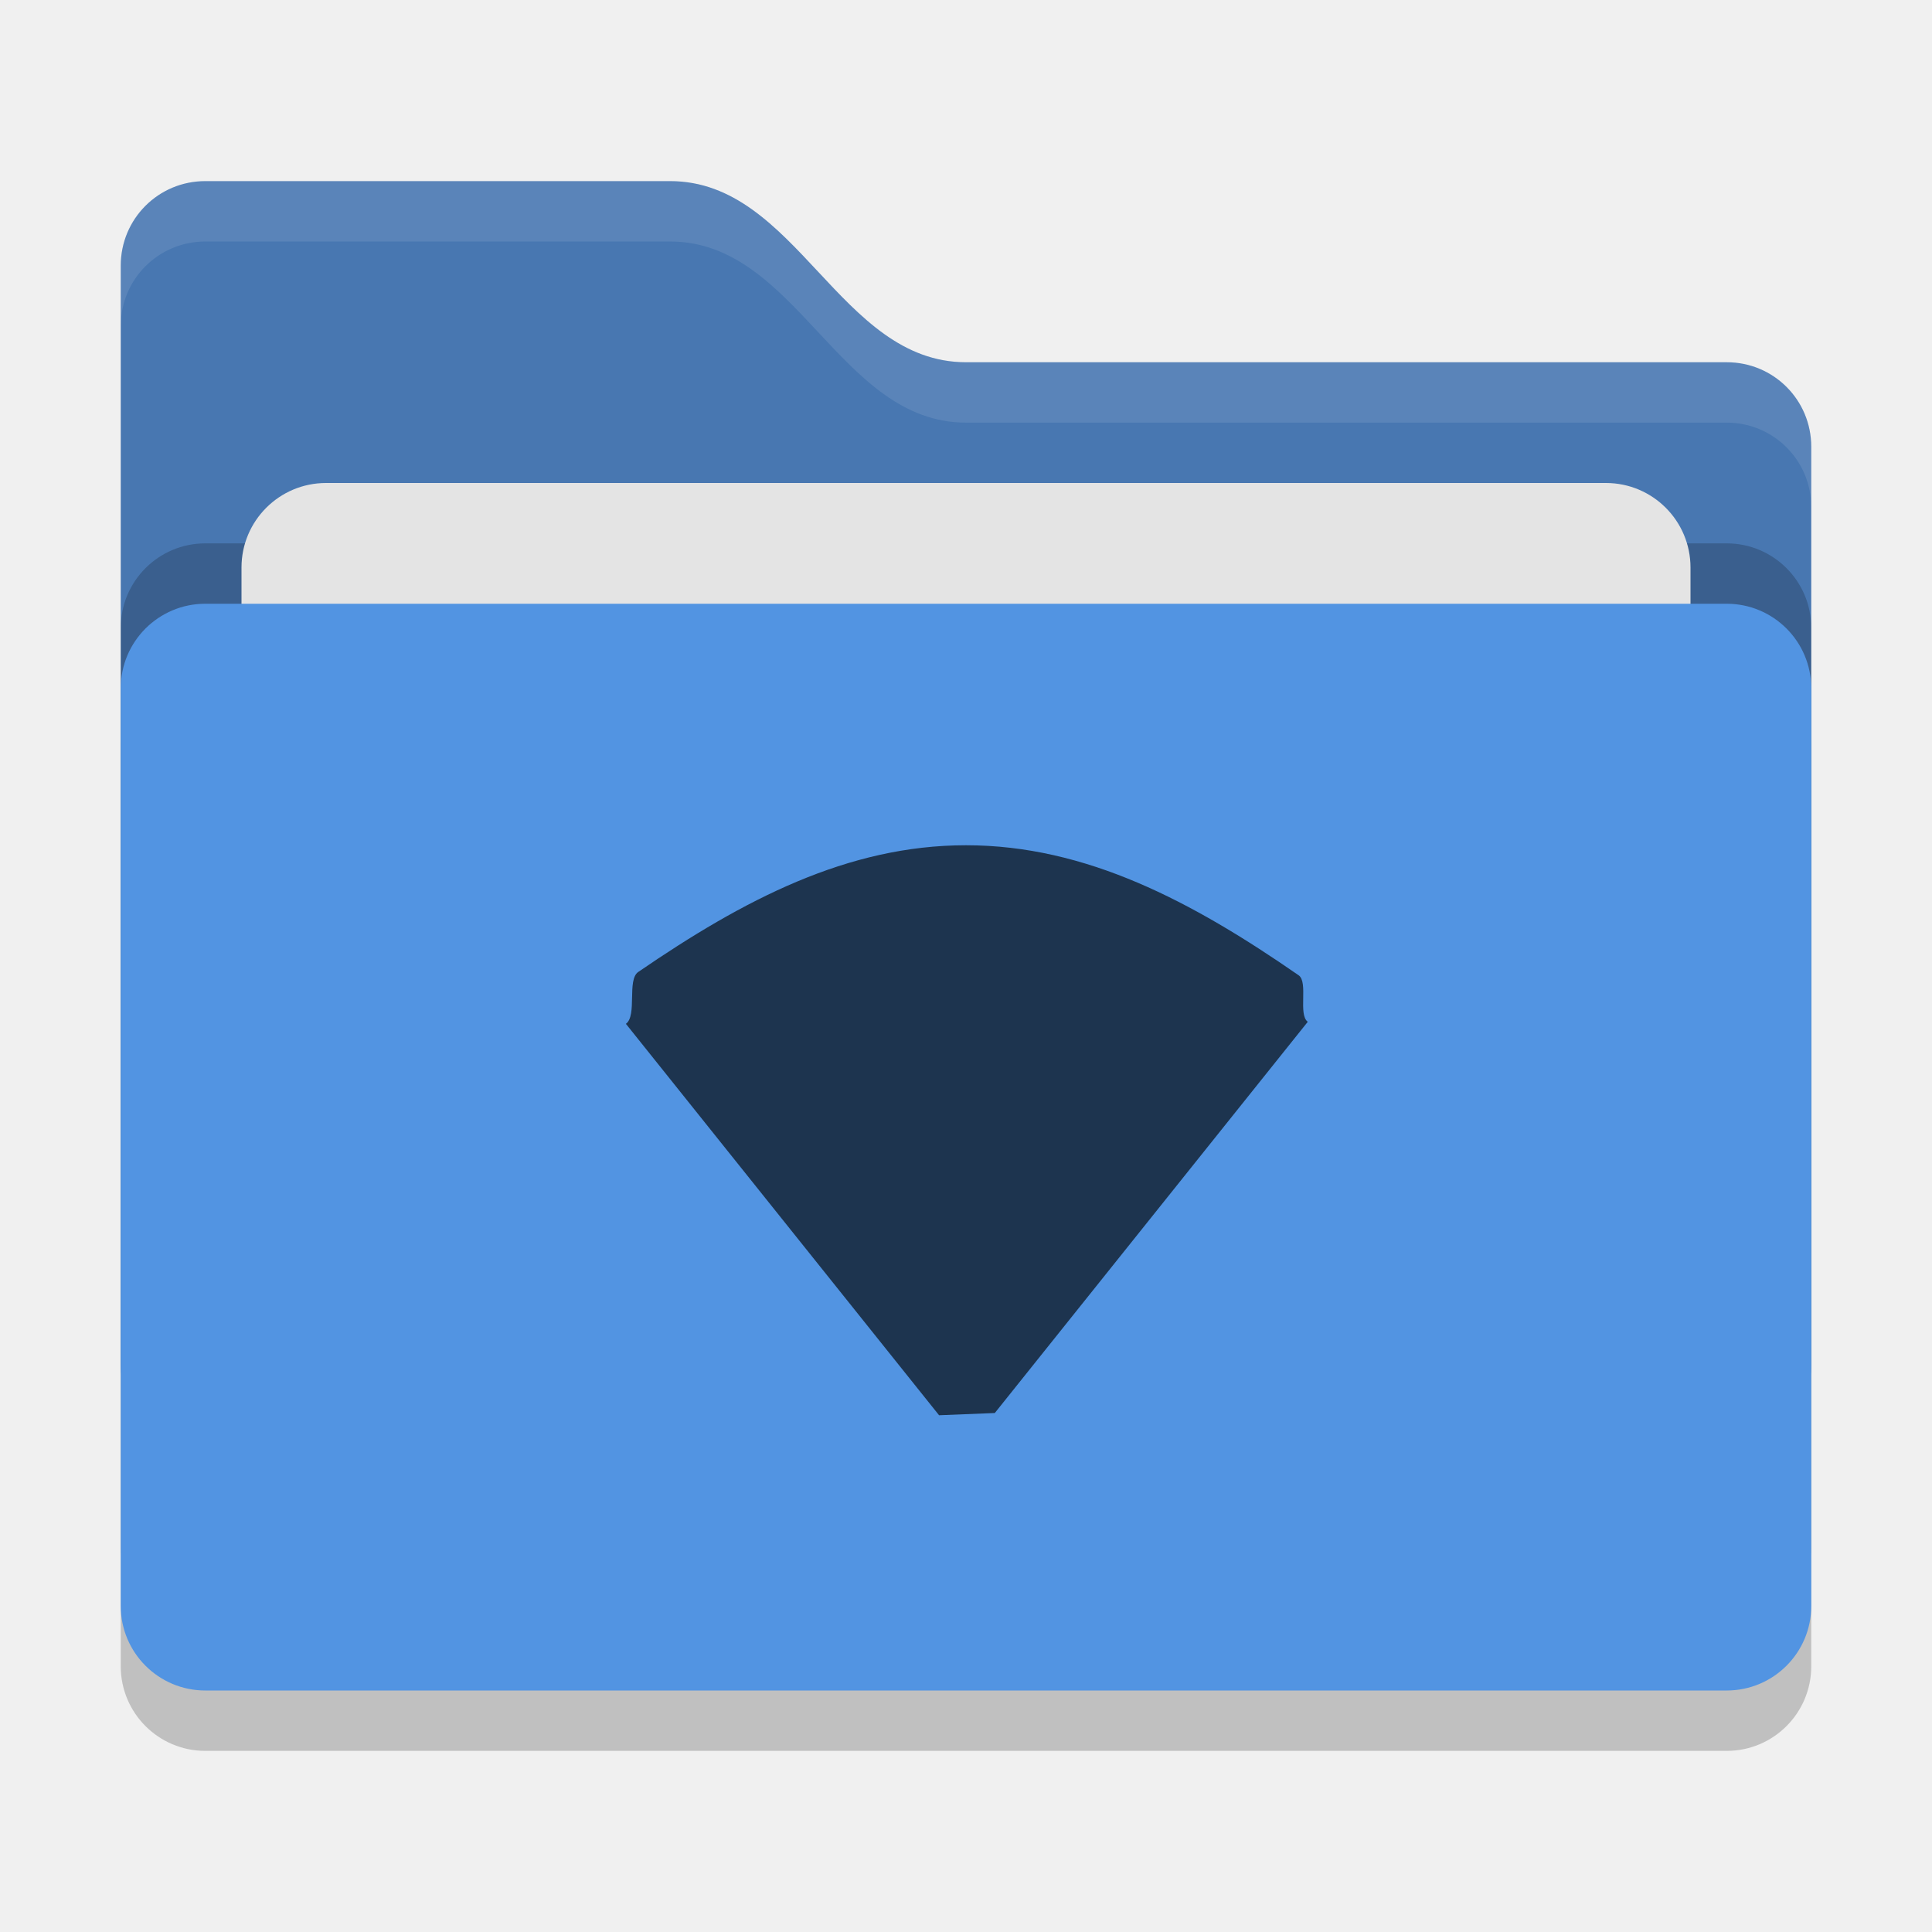
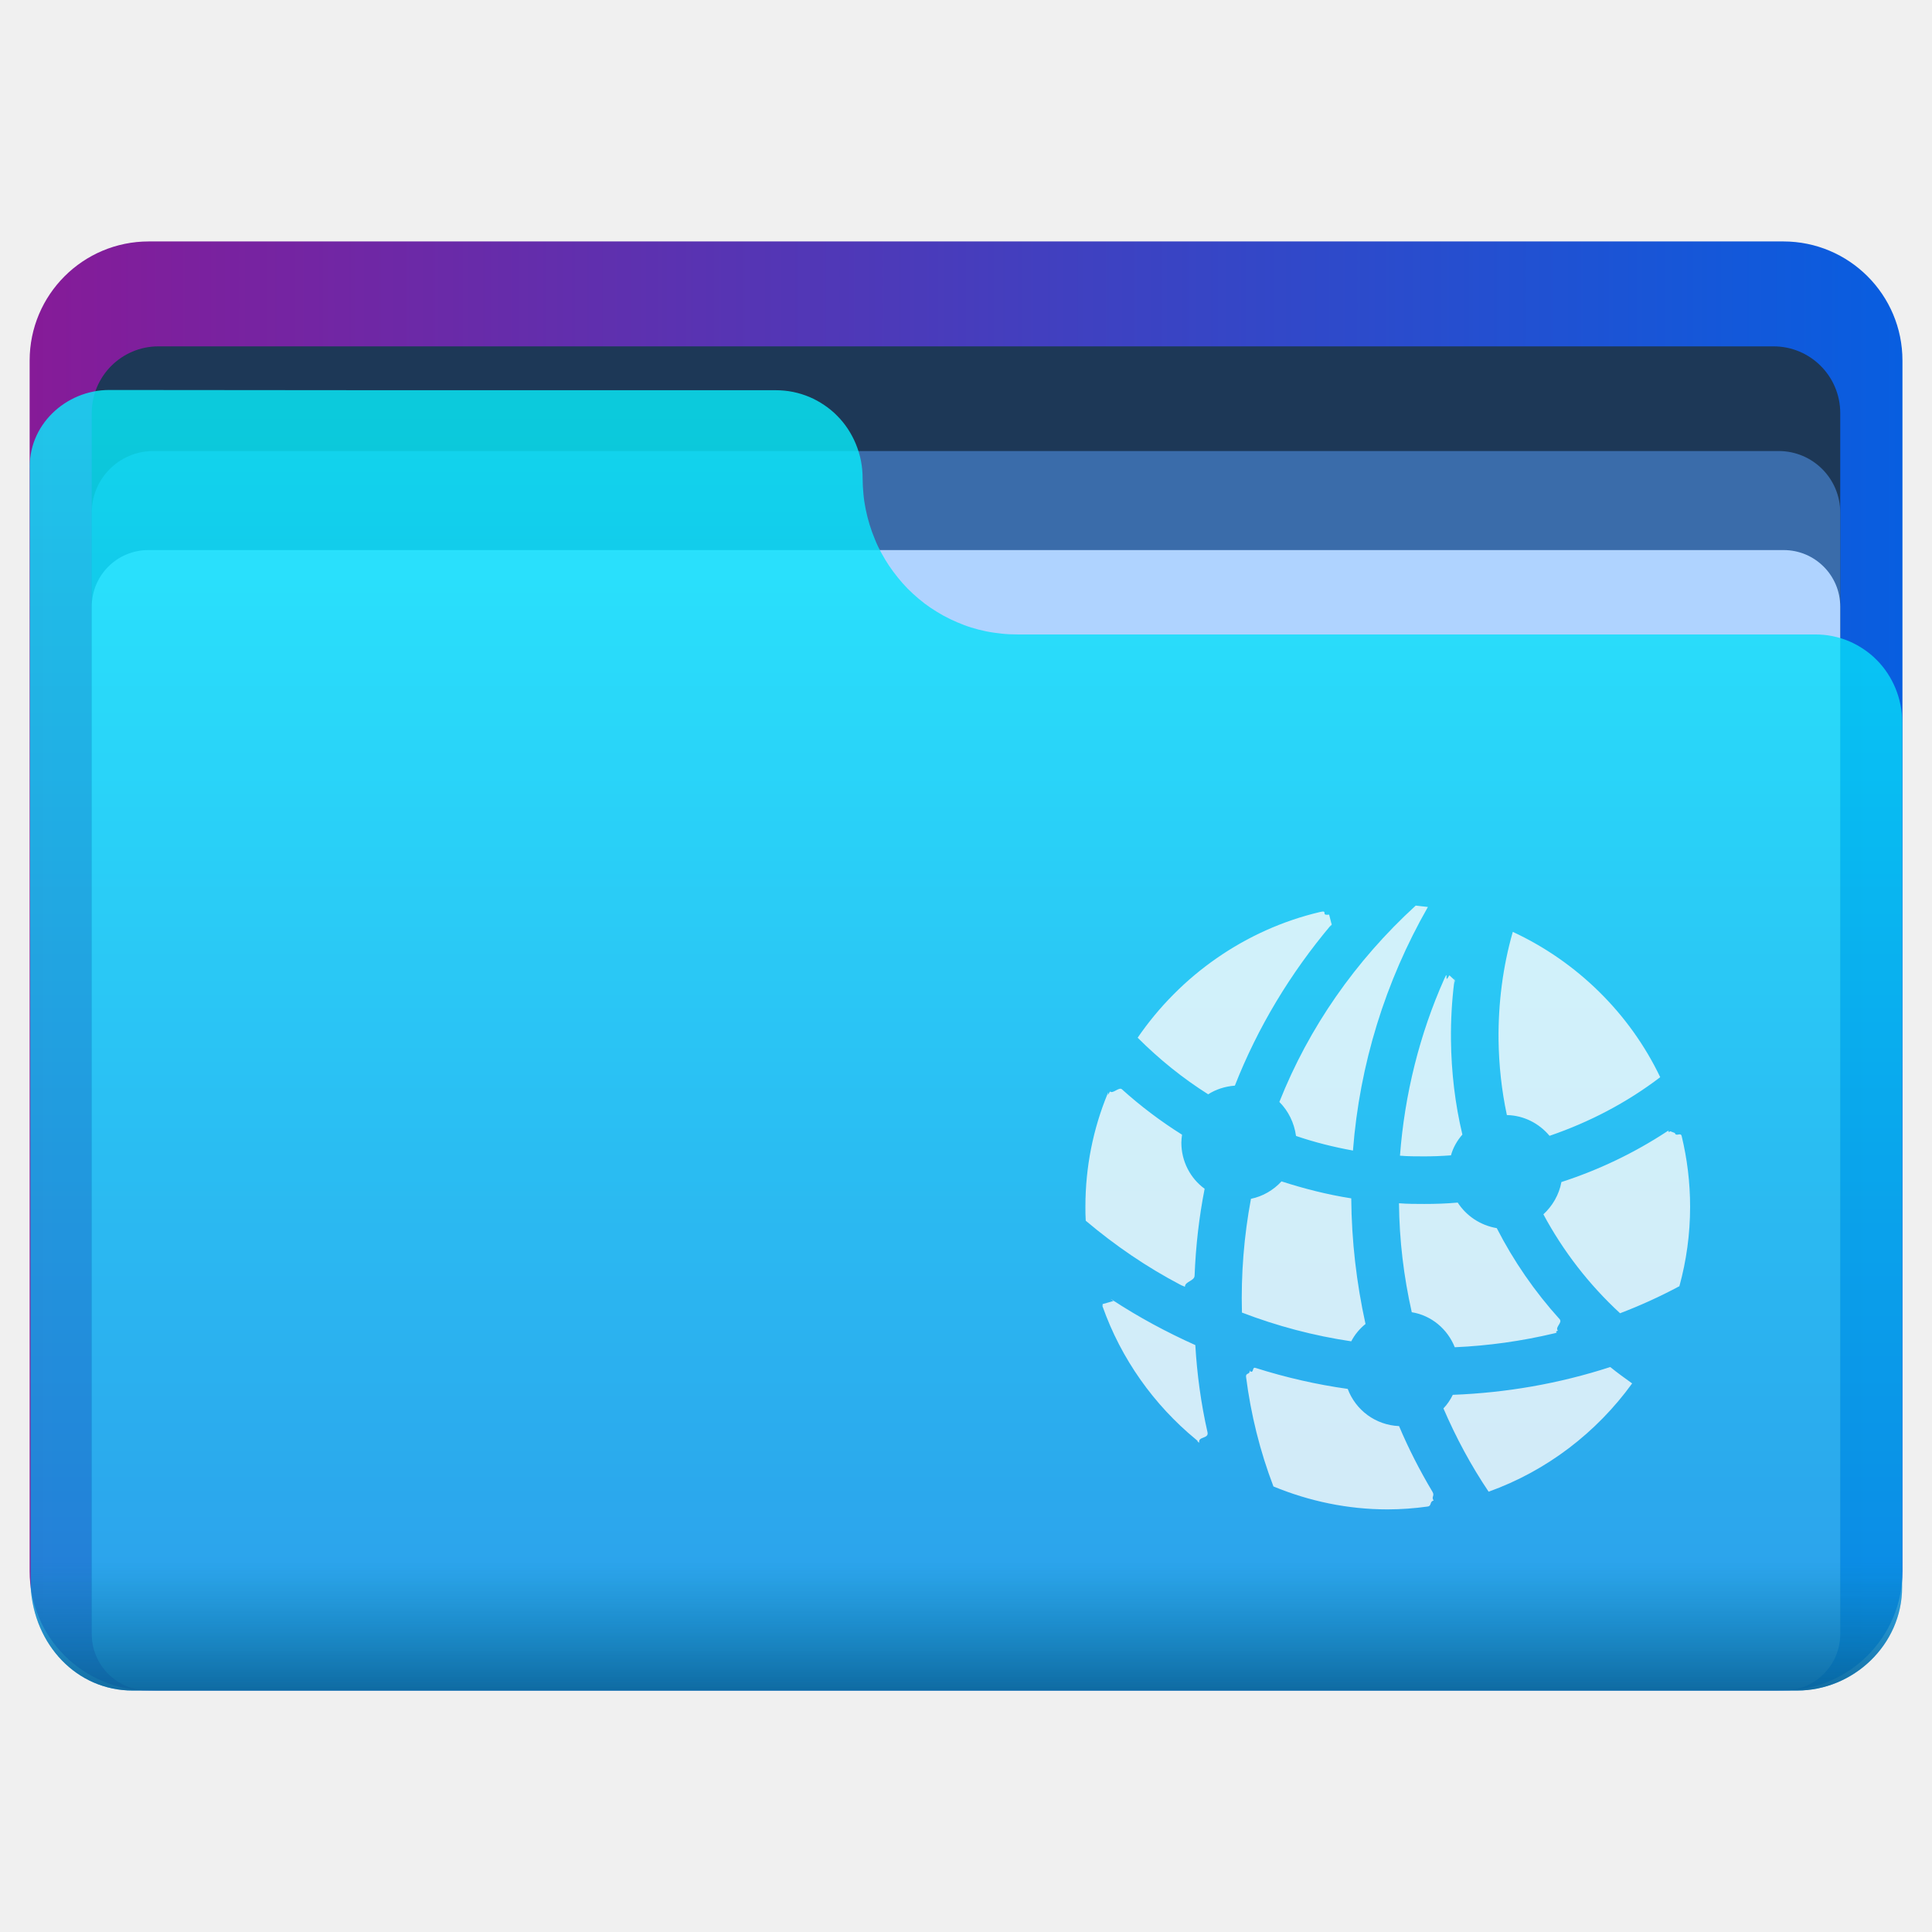
- <svg xmlns="http://www.w3.org/2000/svg" width="32" height="32" version="1" id="svg2444602">
-   <defs id="defs2444606" />
-   <rect style="opacity:0.2" width="28" height="18" x="2" y="11" rx="1.4" ry="1.4" id="rect2444588" />
-   <path style="fill:#4877b1" d="M 2,22.6 C 2,23.376 2.624,24 3.4,24 H 28.6 C 29.376,24 30,23.376 30,22.6 V 7.4 C 30,6.624 29.376,6 28.6,6 H 16 C 13.9,6 13.2,3 11.1,3 H 3.4 C 2.624,3 2,3.624 2,4.4" id="path2444590" />
-   <rect style="opacity:0.2" width="28" height="18" x="2" y="9" rx="1.4" ry="1.4" id="rect2444592" />
-   <rect style="fill:#e4e4e4" width="24" height="11" x="4" y="8" rx="1.4" ry="1.4" id="rect2444594" />
-   <rect style="fill:#5294e2" width="28" height="18" x="2" y="10" rx="1.4" ry="1.4" id="rect2444596" />
-   <path style="opacity:0.1;fill:#ffffff" d="M 3.4,3 C 2.625,3 2,3.625 2,4.4 V 5.4 C 2,4.625 2.625,4 3.4,4 H 11.1 C 13.2,4 13.9,7 16,7 H 28.6 C 29.375,7 30,7.625 30,8.4 V 7.4 C 30,6.625 29.375,6 28.6,6 H 16 C 13.9,6 13.2,3 11.1,3 Z" id="path2444598" />
-   <path style="fill:#1d344f" d="m 16,14 c -1.962,0 -3.685,0.903 -5.429,2.099 -0.19,0.13 -0.014,0.722 -0.204,0.859 v 0 l 5.187,6.483 v 0 l 0.923,-0.037 5.184,-6.48 v 0 C 21.497,16.807 21.673,16.267 21.51,16.154 19.744,14.931 17.991,14 16,14 Z" id="path2444600" />
+ <svg xmlns="http://www.w3.org/2000/svg" width="64" height="64" version="1.1" viewBox="0 0 16.933 16.933" id="svg37">
+   <defs id="defs19">
+     <linearGradient id="linearGradient60884-3" x1="157.33" x2="247.31" y1="69.985" y2="69.985" gradientTransform="matrix(.18033 0 0 .18033 -28.018 -4.154)" gradientUnits="userSpaceOnUse">
+       <stop stop-color="#861b98" offset="0" id="stop2" />
+       <stop stop-color="#085ee0" offset="1" id="stop4" />
+     </linearGradient>
+     <linearGradient id="linearGradient47593-7" x1="193.68" x2="193.68" y1="43.371" y2="103.22" gradientTransform="matrix(.17854 0 0 .18033 -27.733 -4.154)" gradientUnits="userSpaceOnUse">
+       <stop stop-color="#07effe" offset="0" id="stop7" />
+       <stop stop-color="#0b92e5" offset="1" id="stop9" />
+     </linearGradient>
+     <linearGradient id="linearGradient2806" x1=".707" x2=".707" y1="14.743" y2="3.539" gradientTransform="translate(3.8869)" gradientUnits="userSpaceOnUse">
+       <stop stop-color="#075e91" offset="0" id="stop12" />
+       <stop stop-color="#077faa" stop-opacity="0" offset=".1" id="stop14" />
+       <stop stop-color="#07effe" stop-opacity="0" offset="1" id="stop16" />
+     </linearGradient>
+   </defs>
+   <g transform="matrix(1.0116 0 0 1.0116 -.098288 -.098288)" fill-rule="evenodd" stroke-width=".18" id="g33">
+     <rect x=".354" y="2.189" width="16.226" height="12.554" ry="1.032" fill="url(#linearGradient60884-3)" style="paint-order:stroke fill markers" id="rect21" />
+     <rect x=".892" y="3.098" width="15.149" height="11.645" ry=".578" fill="#1d3857" style="paint-order:stroke fill markers" id="rect23" />
+     <rect x=".892" y="4.005" width="15.149" height="10.738" ry=".533" fill="#3a6caa" style="paint-order:stroke fill markers" id="rect25" />
+     <rect x=".892" y="4.863" width="15.149" height="9.881" ry=".49" fill="#afd3ff" style="paint-order:stroke fill markers" id="rect27" />
+     <path d="m1.044 3.476c-0.381 0-0.709 0.31-0.688 0.695 0 3.226 0.007 6.427 0.007 9.679 0.03 0.494 0.395 0.894 0.885 0.894h14.418c0.49 0 0.911-0.399 0.911-0.894l1.51e-4 -4.437c0-0.063 7.22e-4 -0.118 7.22e-4 -0.181v-2.875c0-0.053-0.005-0.104-0.015-0.154-0.01-0.05-0.025-0.098-0.044-0.144-0.019-0.046-0.042-0.089-0.069-0.13-0.027-0.041-0.058-0.079-0.092-0.113-0.034-0.035-0.072-0.066-0.112-0.093s-0.083-0.051-0.128-0.07c-0.045-0.019-0.093-0.034-0.142-0.044-0.049-0.01-0.1-0.015-0.153-0.015h-6.91c-0.047 0-0.092-0.002-0.138-0.007-0.045-0.005-0.09-0.011-0.134-0.02-0.044-0.009-0.087-0.02-0.129-0.033-0.042-0.013-0.083-0.029-0.123-0.046-0.04-0.017-0.079-0.036-0.118-0.057-0.038-0.021-0.075-0.044-0.111-0.068-0.036-0.024-0.07-0.05-0.103-0.078-0.033-0.028-0.065-0.057-0.095-0.087-0.03-0.031-0.059-0.063-0.086-0.097s-0.053-0.068-0.077-0.104c-0.024-0.036-0.046-0.073-0.067-0.112-0.021-0.038-0.04-0.078-0.056-0.119-0.017-0.041-0.032-0.082-0.045-0.125-0.013-0.043-0.024-0.086-0.033-0.13-0.009-0.044-0.016-0.089-0.02-0.135-0.004-0.044-0.007-0.089-0.007-0.135 0-0.053-0.005-0.104-0.015-0.154-0.01-0.05-0.025-0.098-0.044-0.144-0.019-0.046-0.042-0.089-0.069-0.13-0.027-0.041-0.058-0.079-0.092-0.113-0.034-0.035-0.072-0.066-0.112-0.093-0.04-0.027-0.083-0.051-0.128-0.07-0.045-0.019-0.093-0.034-0.142-0.044-0.049-0.01-0.1-0.015-0.153-0.015h-3.393z" fill="url(#linearGradient47593-7)" opacity=".8" style="paint-order:stroke fill markers" id="path29" />
+     <path d="m1.044 3.476c-0.381 0-0.709 0.31-0.688 0.695 0 3.226 0.007 6.427 0.007 9.679 0.03 0.494 0.395 0.894 0.885 0.894h14.418c0.49 0 0.911-0.399 0.911-0.894l1.51e-4 -4.437c0-0.063 7.22e-4 -0.118 7.22e-4 -0.181v-2.875c0-0.053-0.005-0.104-0.015-0.154-0.01-0.05-0.025-0.098-0.044-0.144-0.019-0.046-0.042-0.089-0.069-0.13-0.027-0.041-0.058-0.079-0.092-0.113-0.034-0.035-0.072-0.066-0.112-0.093s-0.083-0.051-0.128-0.07c-0.045-0.019-0.093-0.034-0.142-0.044-0.049-0.01-0.1-0.015-0.153-0.015h-6.91c-0.047 0-0.092-0.002-0.138-0.007-0.045-0.005-0.09-0.011-0.134-0.02-0.044-0.009-0.087-0.02-0.129-0.033-0.042-0.013-0.083-0.029-0.123-0.046-0.04-0.017-0.079-0.036-0.118-0.057-0.038-0.021-0.075-0.044-0.111-0.068-0.036-0.024-0.07-0.05-0.103-0.078-0.033-0.028-0.065-0.057-0.095-0.087-0.03-0.031-0.059-0.063-0.086-0.097s-0.053-0.068-0.077-0.104c-0.024-0.036-0.046-0.073-0.067-0.112-0.021-0.038-0.04-0.078-0.056-0.119-0.017-0.041-0.032-0.082-0.045-0.125-0.013-0.043-0.024-0.086-0.033-0.13-0.009-0.044-0.016-0.089-0.02-0.135-0.004-0.044-0.007-0.089-0.007-0.135 0-0.053-0.005-0.104-0.015-0.154-0.01-0.05-0.025-0.098-0.044-0.144-0.019-0.046-0.042-0.089-0.069-0.13-0.027-0.041-0.058-0.079-0.092-0.113-0.034-0.035-0.072-0.066-0.112-0.093-0.04-0.027-0.083-0.051-0.128-0.07-0.045-0.019-0.093-0.034-0.142-0.044-0.049-0.01-0.1-0.015-0.153-0.015h-3.393z" fill="url(#linearGradient2806)" opacity=".8" style="paint-order:stroke fill markers" id="path31" />
+   </g>
+   <path d="m 12.408,7.937 c -0.529,0.484 -0.937,1.07 -1.195,1.721 0.079,0.079 0.13,0.183 0.146,0.298 0.161,0.055 0.328,0.097 0.499,0.128 0.058,-0.754 0.283,-1.481 0.657,-2.135 C 12.478,7.946 12.441,7.94 12.408,7.937 Z m -0.759,0.079 c -0.08,0.011 -0.002,-0.041 -0.079,-0.023 -0.658,0.155 -1.226,0.558 -1.599,1.102 0.189,0.189 0.396,0.356 0.618,0.496 0.067,-0.043 0.146,-0.069 0.234,-0.076 0.2,-0.51 0.486,-0.984 0.843,-1.408 0.045,-0.054 -0.041,0.05 0.006,-0.002 z m 1.61,0.151 c -0.088,0.307 -0.128,0.626 -0.125,0.946 0.003,0.225 0.027,0.444 0.073,0.66 0.149,0.003 0.283,0.073 0.374,0.182 0.347,-0.119 0.675,-0.289 0.97,-0.514 -0.268,-0.56 -0.73,-1.013 -1.293,-1.274 z m -0.556,0.381 c -0.051,0.094 -9.38e-4,-0.066 -0.045,0.032 -0.216,0.485 -0.347,1.01 -0.388,1.549 0.07,0.006 0.143,0.006 0.213,0.006 0.079,0 0.155,-0.003 0.234,-0.009 0.018,-0.067 0.055,-0.131 0.1,-0.182 -0.064,-0.268 -0.097,-0.548 -0.1,-0.83 -0.002,-0.172 0.008,-0.343 0.029,-0.511 0.013,-0.105 -0.017,0.092 0.006,-0.01 z M 9.717,9.586 c -0.017,0.036 0.006,-0.038 -0.009,-0.001 C 9.581,9.893 9.513,10.227 9.513,10.577 c 0,0.04 9.94e-5,0.082 0.003,0.122 0.258,0.218 0.534,0.406 0.825,0.559 0.042,0.022 0.002,-5.56e-4 0.044,0.02 4.64e-4,-0.047 0.083,-0.05 0.085,-0.097 0.01,-0.257 0.039,-0.513 0.088,-0.762 -0.125,-0.091 -0.204,-0.24 -0.204,-0.404 0,-0.024 0.003,-0.046 0.006,-0.07 C 10.175,9.829 9.997,9.695 9.833,9.547 9.807,9.524 9.754,9.59 9.729,9.566 Z m 4.922,0.329 c -0.033,0.023 0.004,-0.02 -0.029,0.002 -0.288,0.189 -0.598,0.337 -0.925,0.443 -0.021,0.113 -0.079,0.21 -0.158,0.283 0.173,0.322 0.398,0.614 0.672,0.867 0.176,-0.067 0.35,-0.146 0.52,-0.237 0.061,-0.222 0.094,-0.456 0.094,-0.696 0,-0.214 -0.026,-0.421 -0.074,-0.62 -0.009,-0.036 -0.049,0.009 -0.06,-0.027 z M 11.231,10.355 c -0.07,0.076 -0.164,0.131 -0.267,0.152 -0.061,0.325 -0.088,0.66 -0.079,0.997 0.31,0.119 0.633,0.204 0.958,0.252 0.03,-0.058 0.073,-0.11 0.125,-0.152 -0.079,-0.359 -0.122,-0.727 -0.125,-1.101 -0.21,-0.033 -0.414,-0.085 -0.612,-0.149 z m 1.545,0.185 c -0.097,0.009 -0.194,0.012 -0.292,0.012 h -6.14e-4 c -0.073,0 -0.149,-4.5e-5 -0.222,-0.006 0.003,0.325 0.042,0.645 0.112,0.955 0.17,0.027 0.313,0.146 0.377,0.307 0.294,-0.013 0.588,-0.054 0.877,-0.123 0.042,-0.01 -0.015,-0.01 0.027,-0.022 -0.029,-0.03 0.043,-0.07 0.015,-0.101 -0.218,-0.241 -0.403,-0.509 -0.551,-0.798 -0.143,-0.024 -0.267,-0.107 -0.343,-0.225 z m -3.113,0.89 c 0.014,0.049 -0.017,-0.028 3.822e-4,0.02 0.162,0.458 0.448,0.861 0.817,1.165 0.047,0.039 -0.019,-0.005 0.031,0.03 -0.015,-0.057 0.085,-0.033 0.072,-0.091 -0.057,-0.252 -0.092,-0.508 -0.107,-0.765 -0.25,-0.112 -0.496,-0.244 -0.729,-0.397 -0.044,-0.029 0.054,0.042 0.01,0.011 z m 1.29,0.582 c 0.004,0.037 -0.036,0.018 -0.032,0.055 0.042,0.33 0.122,0.652 0.24,0.961 0.31,0.128 0.648,0.201 1,0.201 0.119,10e-7 0.237,-0.009 0.352,-0.025 0.037,-0.005 0.015,-0.045 0.052,-0.052 -0.023,-0.037 0.012,-0.039 -0.01,-0.077 -0.111,-0.186 -0.21,-0.379 -0.293,-0.576 -0.207,-0.009 -0.38,-0.14 -0.45,-0.326 -0.272,-0.038 -0.543,-0.1 -0.808,-0.184 -0.032,-0.01 -0.012,0.043 -0.044,0.032 z m 3.161,-0.031 c -0.45,0.146 -0.912,0.226 -1.381,0.244 -0.021,0.043 -0.049,0.085 -0.082,0.119 0.11,0.255 0.24,0.498 0.396,0.73 0.508,-0.182 0.945,-0.517 1.258,-0.949 -0.064,-0.046 -0.127,-0.091 -0.191,-0.143 z" fill="#fbfbfb" fill-rule="evenodd" opacity="0.8" stroke-linecap="round" stroke-linejoin="round" stroke-opacity="0.769" stroke-width="0.19" style="paint-order:stroke fill markers" id="path35" />
</svg>
